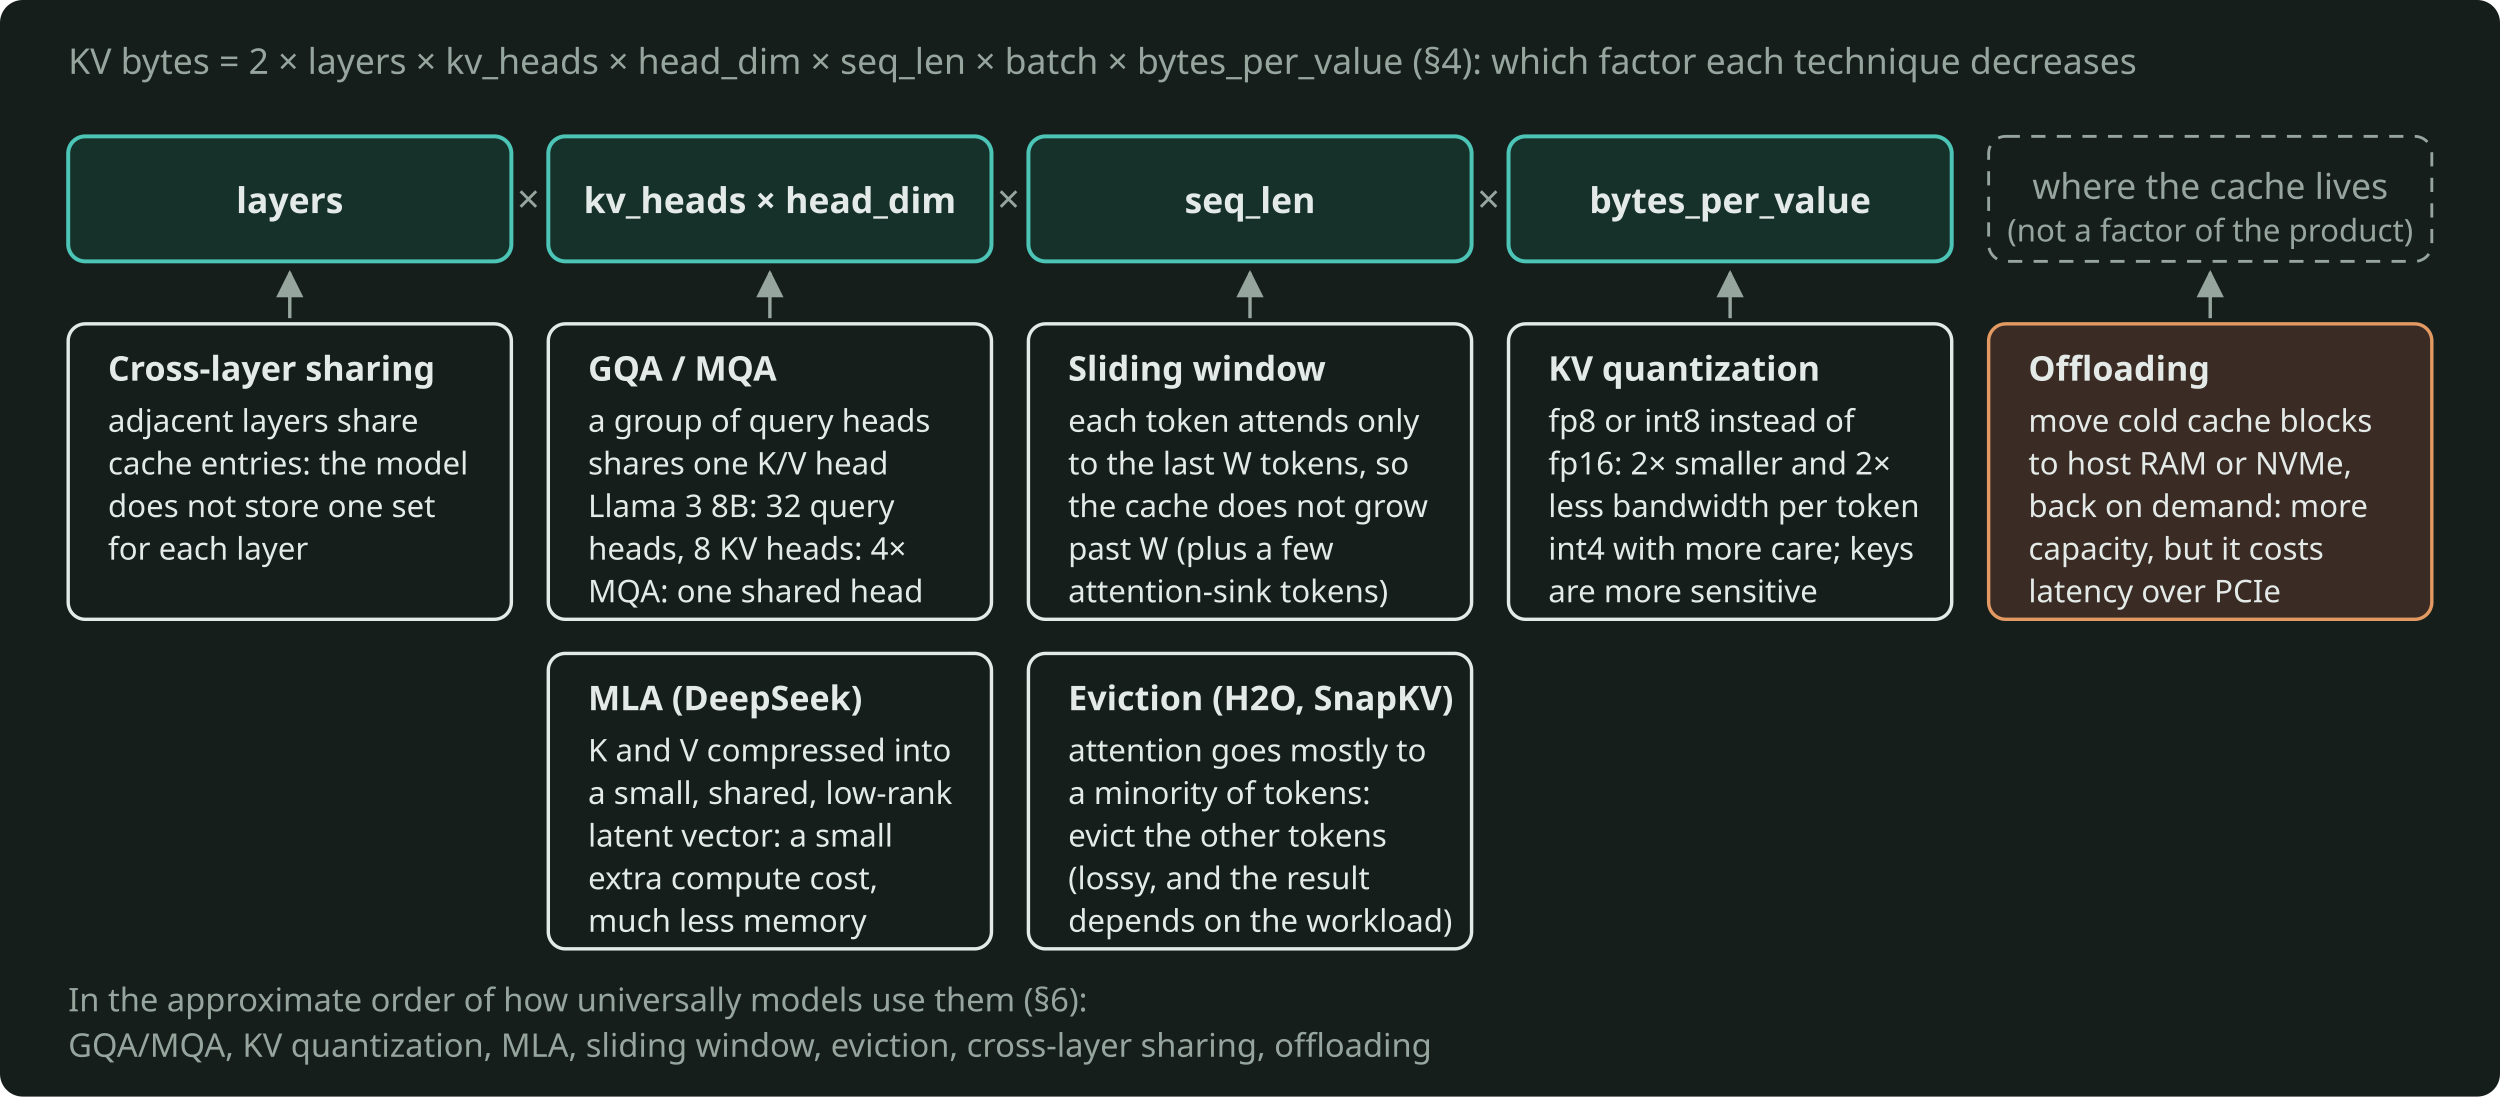
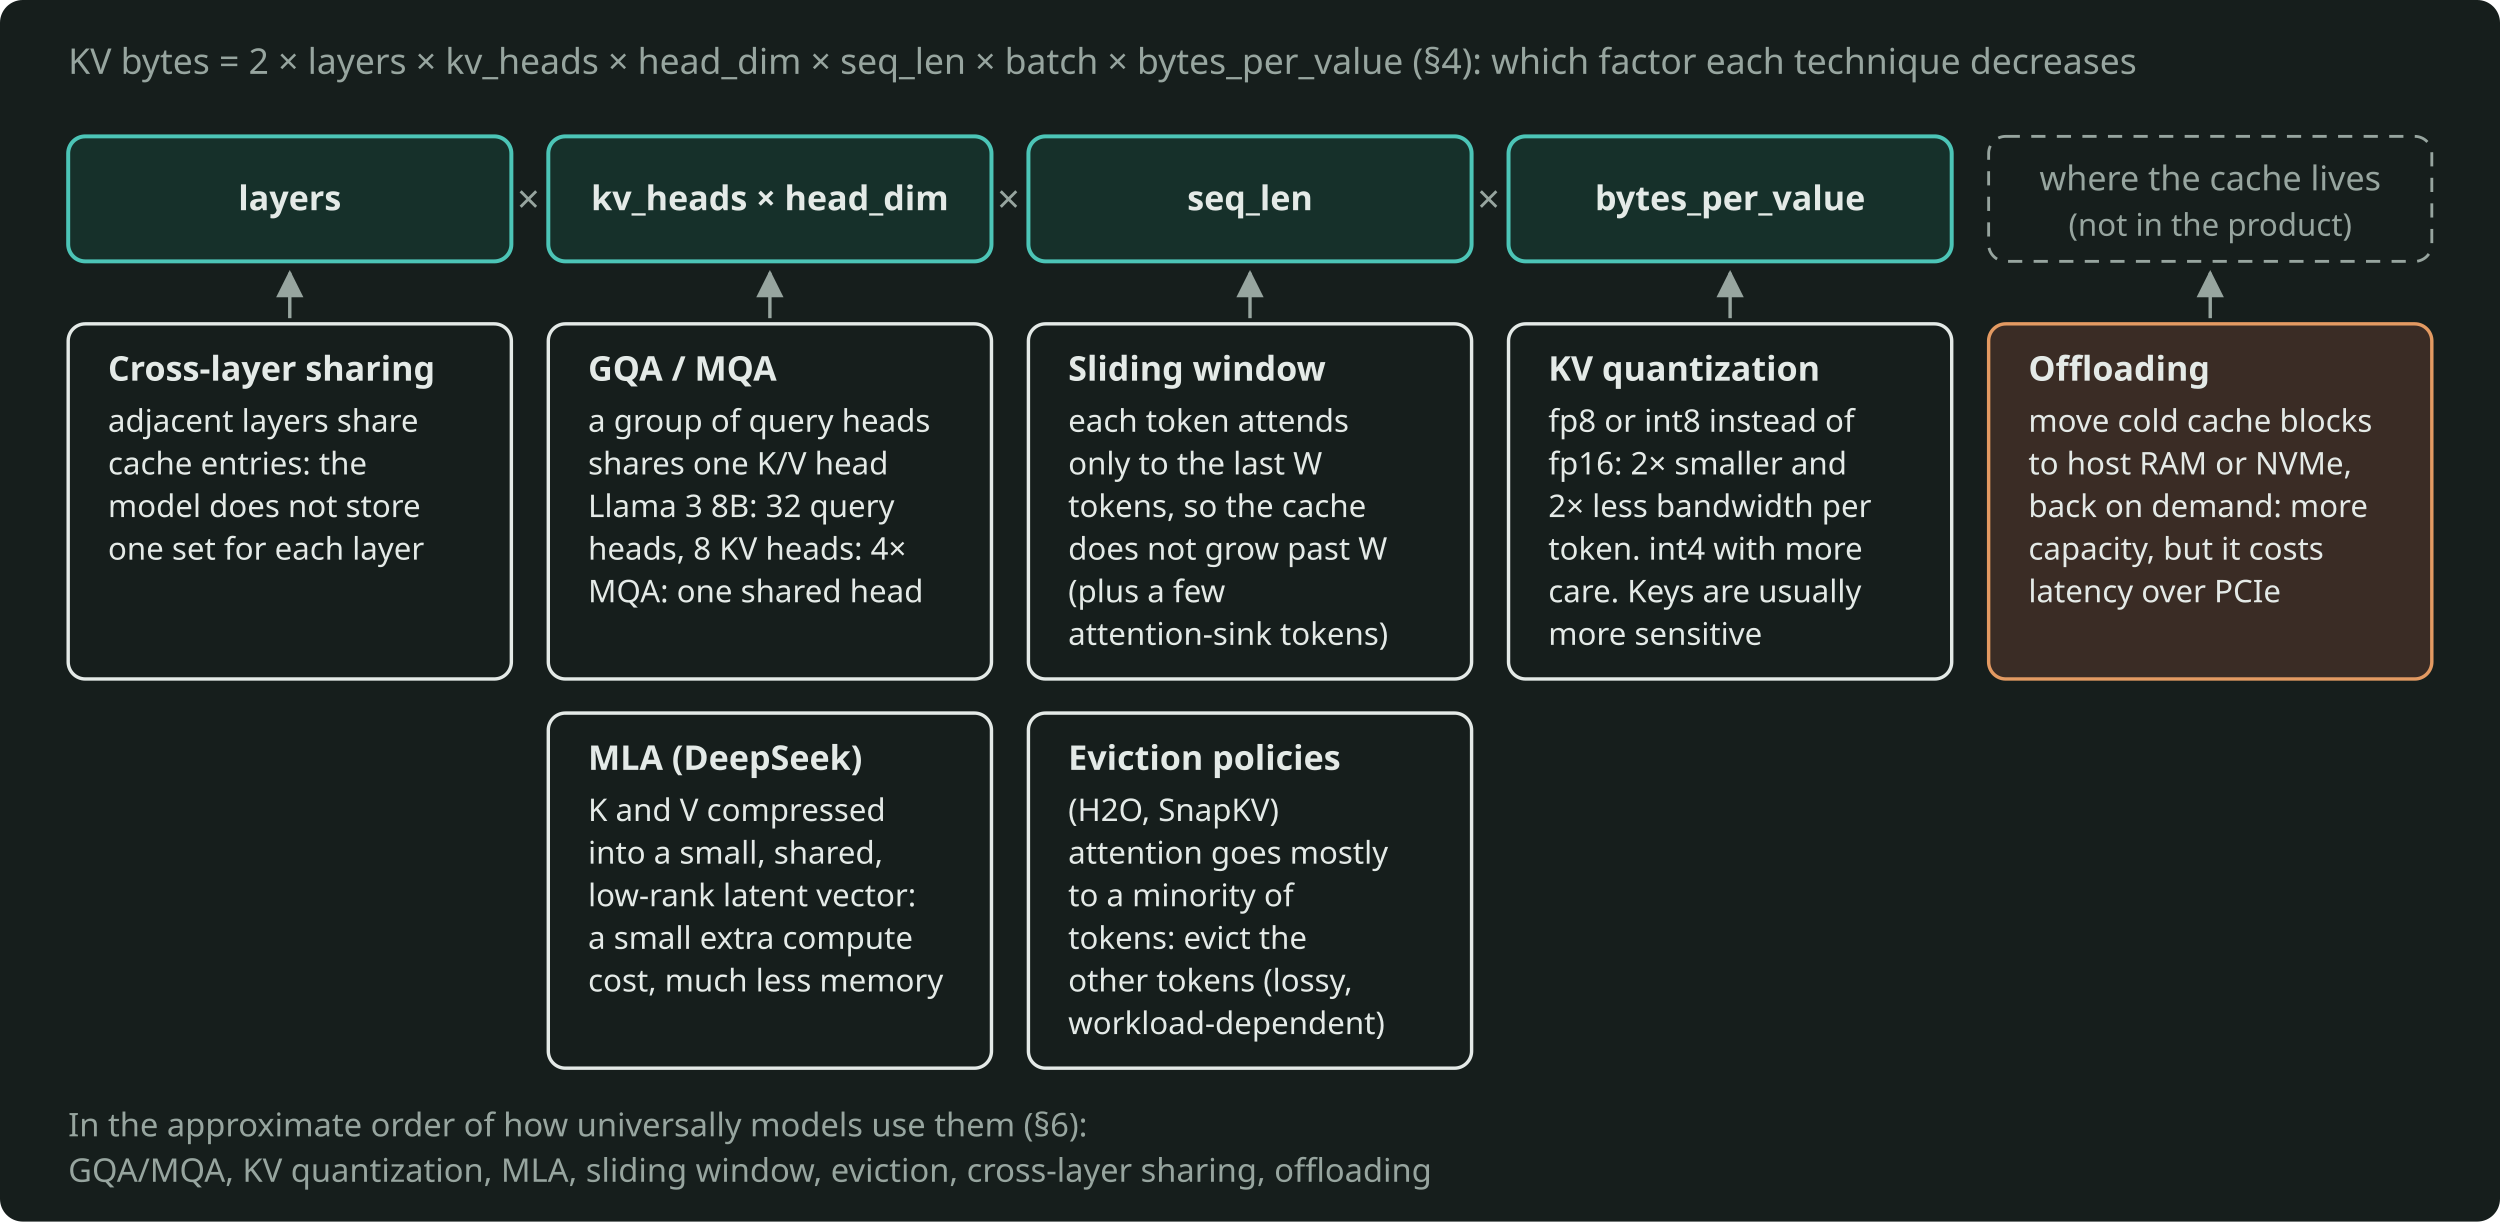
- <svg xmlns="http://www.w3.org/2000/svg" width="880" height="386" viewBox="0 0 880 386" role="img" aria-label="The techniques of section 6 sorted by the factor of the per-token product that each one decreases: layers, KV heads and head dimension, sequence length, bytes per value, and where the cache lives." style="color: #E4EAE7">
-   <rect x="0" y="0" width="880" height="386" rx="8" fill="#161E1C" />
+ <svg xmlns="http://www.w3.org/2000/svg" width="880" height="430" viewBox="0 0 880 430" role="img" aria-label="Each technique of section 6 sits under the factor of the KV bytes product that it decreases: layers, KV heads and head dimension, sequence length or bytes per value, and offloading sits under where the cache lives." style="color: #E4EAE7">
+   <rect x="0" y="0" width="880" height="430" rx="8" fill="#161E1C" />
  <defs>
    <marker id="arr" viewBox="0 0 10 10" refX="9" refY="5" markerWidth="8" markerHeight="8" orient="auto-start-reverse">
      <path d="M0 0 L10 5 L0 10 z" fill="#97A59F" />
    </marker>
  </defs>
  <g font-family="Bricolage Grotesque, system-ui, sans-serif" font-size="12.5" fill="currentColor">
    <text x="24" y="26" fill="#97A59F">KV bytes = 2 × layers × kv_heads × head_dim × seq_len × batch × bytes_per_value (§4): which factor each technique decreases</text>
-     <g font-weight="600" text-anchor="middle">
+     <g font-weight="600" font-size="12" text-anchor="middle">
      <rect x="24" y="48" width="156" height="44" rx="6" fill="#16302A" stroke="#4CC5B7" stroke-width="1.4" />
-       <text x="102" y="75">layers</text>
+       <text x="102" y="74">layers</text>
      <rect x="193" y="48" width="156" height="44" rx="6" fill="#16302A" stroke="#4CC5B7" stroke-width="1.4" />
-       <text x="271" y="75">kv_heads × head_dim</text>
+       <text x="271" y="74">kv_heads × head_dim</text>
      <rect x="362" y="48" width="156" height="44" rx="6" fill="#16302A" stroke="#4CC5B7" stroke-width="1.4" />
-       <text x="440" y="75">seq_len</text>
+       <text x="440" y="74">seq_len</text>
      <rect x="531" y="48" width="156" height="44" rx="6" fill="#16302A" stroke="#4CC5B7" stroke-width="1.4" />
-       <text x="609" y="75">bytes_per_value</text>
+       <text x="609" y="74">bytes_per_value</text>
      <rect x="700" y="48" width="156" height="44" rx="6" fill="none" stroke="#97A59F" stroke-width="1" stroke-dasharray="5 4" />
-       <text x="778" y="70" fill="#97A59F" font-weight="400">where the cache lives</text>
-       <text x="778" y="85" fill="#97A59F" font-weight="400" font-size="11">(not a factor of the product)</text>
+       <text x="778" y="67" fill="#97A59F" font-weight="400">where the cache lives</text>
+       <text x="778" y="83" fill="#97A59F" font-weight="400" font-size="11">(not in the product)</text>
    </g>
    <g font-size="14" fill="#97A59F" text-anchor="middle">
      <text x="186" y="75">×</text>
      <text x="355" y="75">×</text>
      <text x="524" y="75">×</text>
    </g>
    <g fill="none" stroke="#97A59F" stroke-width="1.2" marker-end="url(#arr)">
      <path d="M102 112 L102 96" />
      <path d="M271 112 L271 96" />
      <path d="M440 112 L440 96" />
      <path d="M609 112 L609 96" />
      <path d="M778 112 L778 96" />
    </g>
    <g font-size="11">
-       <rect x="24" y="114" width="156" height="104" rx="6" fill="none" stroke="currentColor" stroke-width="1.2" />
+       <rect x="24" y="114" width="156" height="125" rx="6" fill="none" stroke="currentColor" stroke-width="1.2" />
      <text x="38" y="134" font-weight="600" font-size="12">Cross-layer sharing</text>
      <text x="38" y="152">adjacent layers share</text>
-       <text x="38" y="167">cache entries: the model</text>
-       <text x="38" y="182">does not store one set</text>
-       <text x="38" y="197">for each layer</text>
-       <rect x="193" y="114" width="156" height="104" rx="6" fill="none" stroke="currentColor" stroke-width="1.2" />
+       <text x="38" y="167">cache entries: the</text>
+       <text x="38" y="182">model does not store</text>
+       <text x="38" y="197">one set for each layer</text>
+       <rect x="193" y="114" width="156" height="125" rx="6" fill="none" stroke="currentColor" stroke-width="1.2" />
      <text x="207" y="134" font-weight="600" font-size="12">GQA / MQA</text>
      <text x="207" y="152">a group of query heads</text>
      <text x="207" y="167">shares one K/V head</text>
      <text x="207" y="182">Llama 3 8B: 32 query</text>
      <text x="207" y="197">heads, 8 KV heads: 4×</text>
      <text x="207" y="212">MQA: one shared head</text>
-       <rect x="193" y="230" width="156" height="104" rx="6" fill="none" stroke="currentColor" stroke-width="1.2" />
-       <text x="207" y="250" font-weight="600" font-size="12">MLA (DeepSeek)</text>
-       <text x="207" y="268">K and V compressed into</text>
-       <text x="207" y="283">a small, shared, low-rank</text>
-       <text x="207" y="298">latent vector: a small</text>
-       <text x="207" y="313">extra compute cost,</text>
-       <text x="207" y="328">much less memory</text>
-       <rect x="362" y="114" width="156" height="104" rx="6" fill="none" stroke="currentColor" stroke-width="1.2" />
+       <rect x="193" y="251" width="156" height="125" rx="6" fill="none" stroke="currentColor" stroke-width="1.2" />
+       <text x="207" y="271" font-weight="600" font-size="12">MLA (DeepSeek)</text>
+       <text x="207" y="289">K and V compressed</text>
+       <text x="207" y="304">into a small, shared,</text>
+       <text x="207" y="319">low-rank latent vector:</text>
+       <text x="207" y="334">a small extra compute</text>
+       <text x="207" y="349">cost, much less memory</text>
+       <rect x="362" y="114" width="156" height="125" rx="6" fill="none" stroke="currentColor" stroke-width="1.2" />
      <text x="376" y="134" font-weight="600" font-size="12">Sliding window</text>
-       <text x="376" y="152">each token attends only</text>
-       <text x="376" y="167">to the last W tokens, so</text>
-       <text x="376" y="182">the cache does not grow</text>
-       <text x="376" y="197">past W (plus a few</text>
-       <text x="376" y="212">attention-sink tokens)</text>
-       <rect x="362" y="230" width="156" height="104" rx="6" fill="none" stroke="currentColor" stroke-width="1.2" />
-       <text x="376" y="250" font-weight="600" font-size="12">Eviction (H2O, SnapKV)</text>
-       <text x="376" y="268">attention goes mostly to</text>
-       <text x="376" y="283">a minority of tokens:</text>
-       <text x="376" y="298">evict the other tokens</text>
-       <text x="376" y="313">(lossy, and the result</text>
-       <text x="376" y="328">depends on the workload)</text>
-       <rect x="531" y="114" width="156" height="104" rx="6" fill="none" stroke="currentColor" stroke-width="1.2" />
+       <text x="376" y="152">each token attends</text>
+       <text x="376" y="167">only to the last W</text>
+       <text x="376" y="182">tokens, so the cache</text>
+       <text x="376" y="197">does not grow past W</text>
+       <text x="376" y="212">(plus a few</text>
+       <text x="376" y="227">attention-sink tokens)</text>
+       <rect x="362" y="251" width="156" height="125" rx="6" fill="none" stroke="currentColor" stroke-width="1.2" />
+       <text x="376" y="271" font-weight="600" font-size="12">Eviction policies</text>
+       <text x="376" y="289">(H2O, SnapKV)</text>
+       <text x="376" y="304">attention goes mostly</text>
+       <text x="376" y="319">to a minority of</text>
+       <text x="376" y="334">tokens: evict the</text>
+       <text x="376" y="349">other tokens (lossy,</text>
+       <text x="376" y="364">workload-dependent)</text>
+       <rect x="531" y="114" width="156" height="125" rx="6" fill="none" stroke="currentColor" stroke-width="1.2" />
      <text x="545" y="134" font-weight="600" font-size="12">KV quantization</text>
      <text x="545" y="152">fp8 or int8 instead of</text>
-       <text x="545" y="167">fp16: 2× smaller and 2×</text>
-       <text x="545" y="182">less bandwidth per token</text>
-       <text x="545" y="197">int4 with more care; keys</text>
-       <text x="545" y="212">are more sensitive</text>
-       <rect x="700" y="114" width="156" height="104" rx="6" fill="#3A2C25" stroke="#E39A62" stroke-width="1.2" />
+       <text x="545" y="167">fp16: 2× smaller and</text>
+       <text x="545" y="182">2× less bandwidth per</text>
+       <text x="545" y="197">token. int4 with more</text>
+       <text x="545" y="212">care. Keys are usually</text>
+       <text x="545" y="227">more sensitive</text>
+       <rect x="700" y="114" width="156" height="125" rx="6" fill="#3A2C25" stroke="#E39A62" stroke-width="1.2" />
      <text x="714" y="134" font-weight="600" font-size="12">Offloading</text>
      <text x="714" y="152">move cold cache blocks</text>
      <text x="714" y="167">to host RAM or NVMe,</text>
      <text x="714" y="182">back on demand: more</text>
      <text x="714" y="197">capacity, but it costs</text>
      <text x="714" y="212">latency over PCIe</text>
    </g>
-     <text x="24" y="356" font-size="11.5" fill="#97A59F">In the approximate order of how universally models use them (§6):</text>
-     <text x="24" y="372" font-size="11.5" fill="#97A59F">GQA/MQA, KV quantization, MLA, sliding window, eviction, cross-layer sharing, offloading</text>
+     <text x="24" y="400" font-size="11.5" fill="#97A59F">In the approximate order of how universally models use them (§6):</text>
+     <text x="24" y="416" font-size="11.5" fill="#97A59F">GQA/MQA, KV quantization, MLA, sliding window, eviction, cross-layer sharing, offloading</text>
  </g>
</svg>
